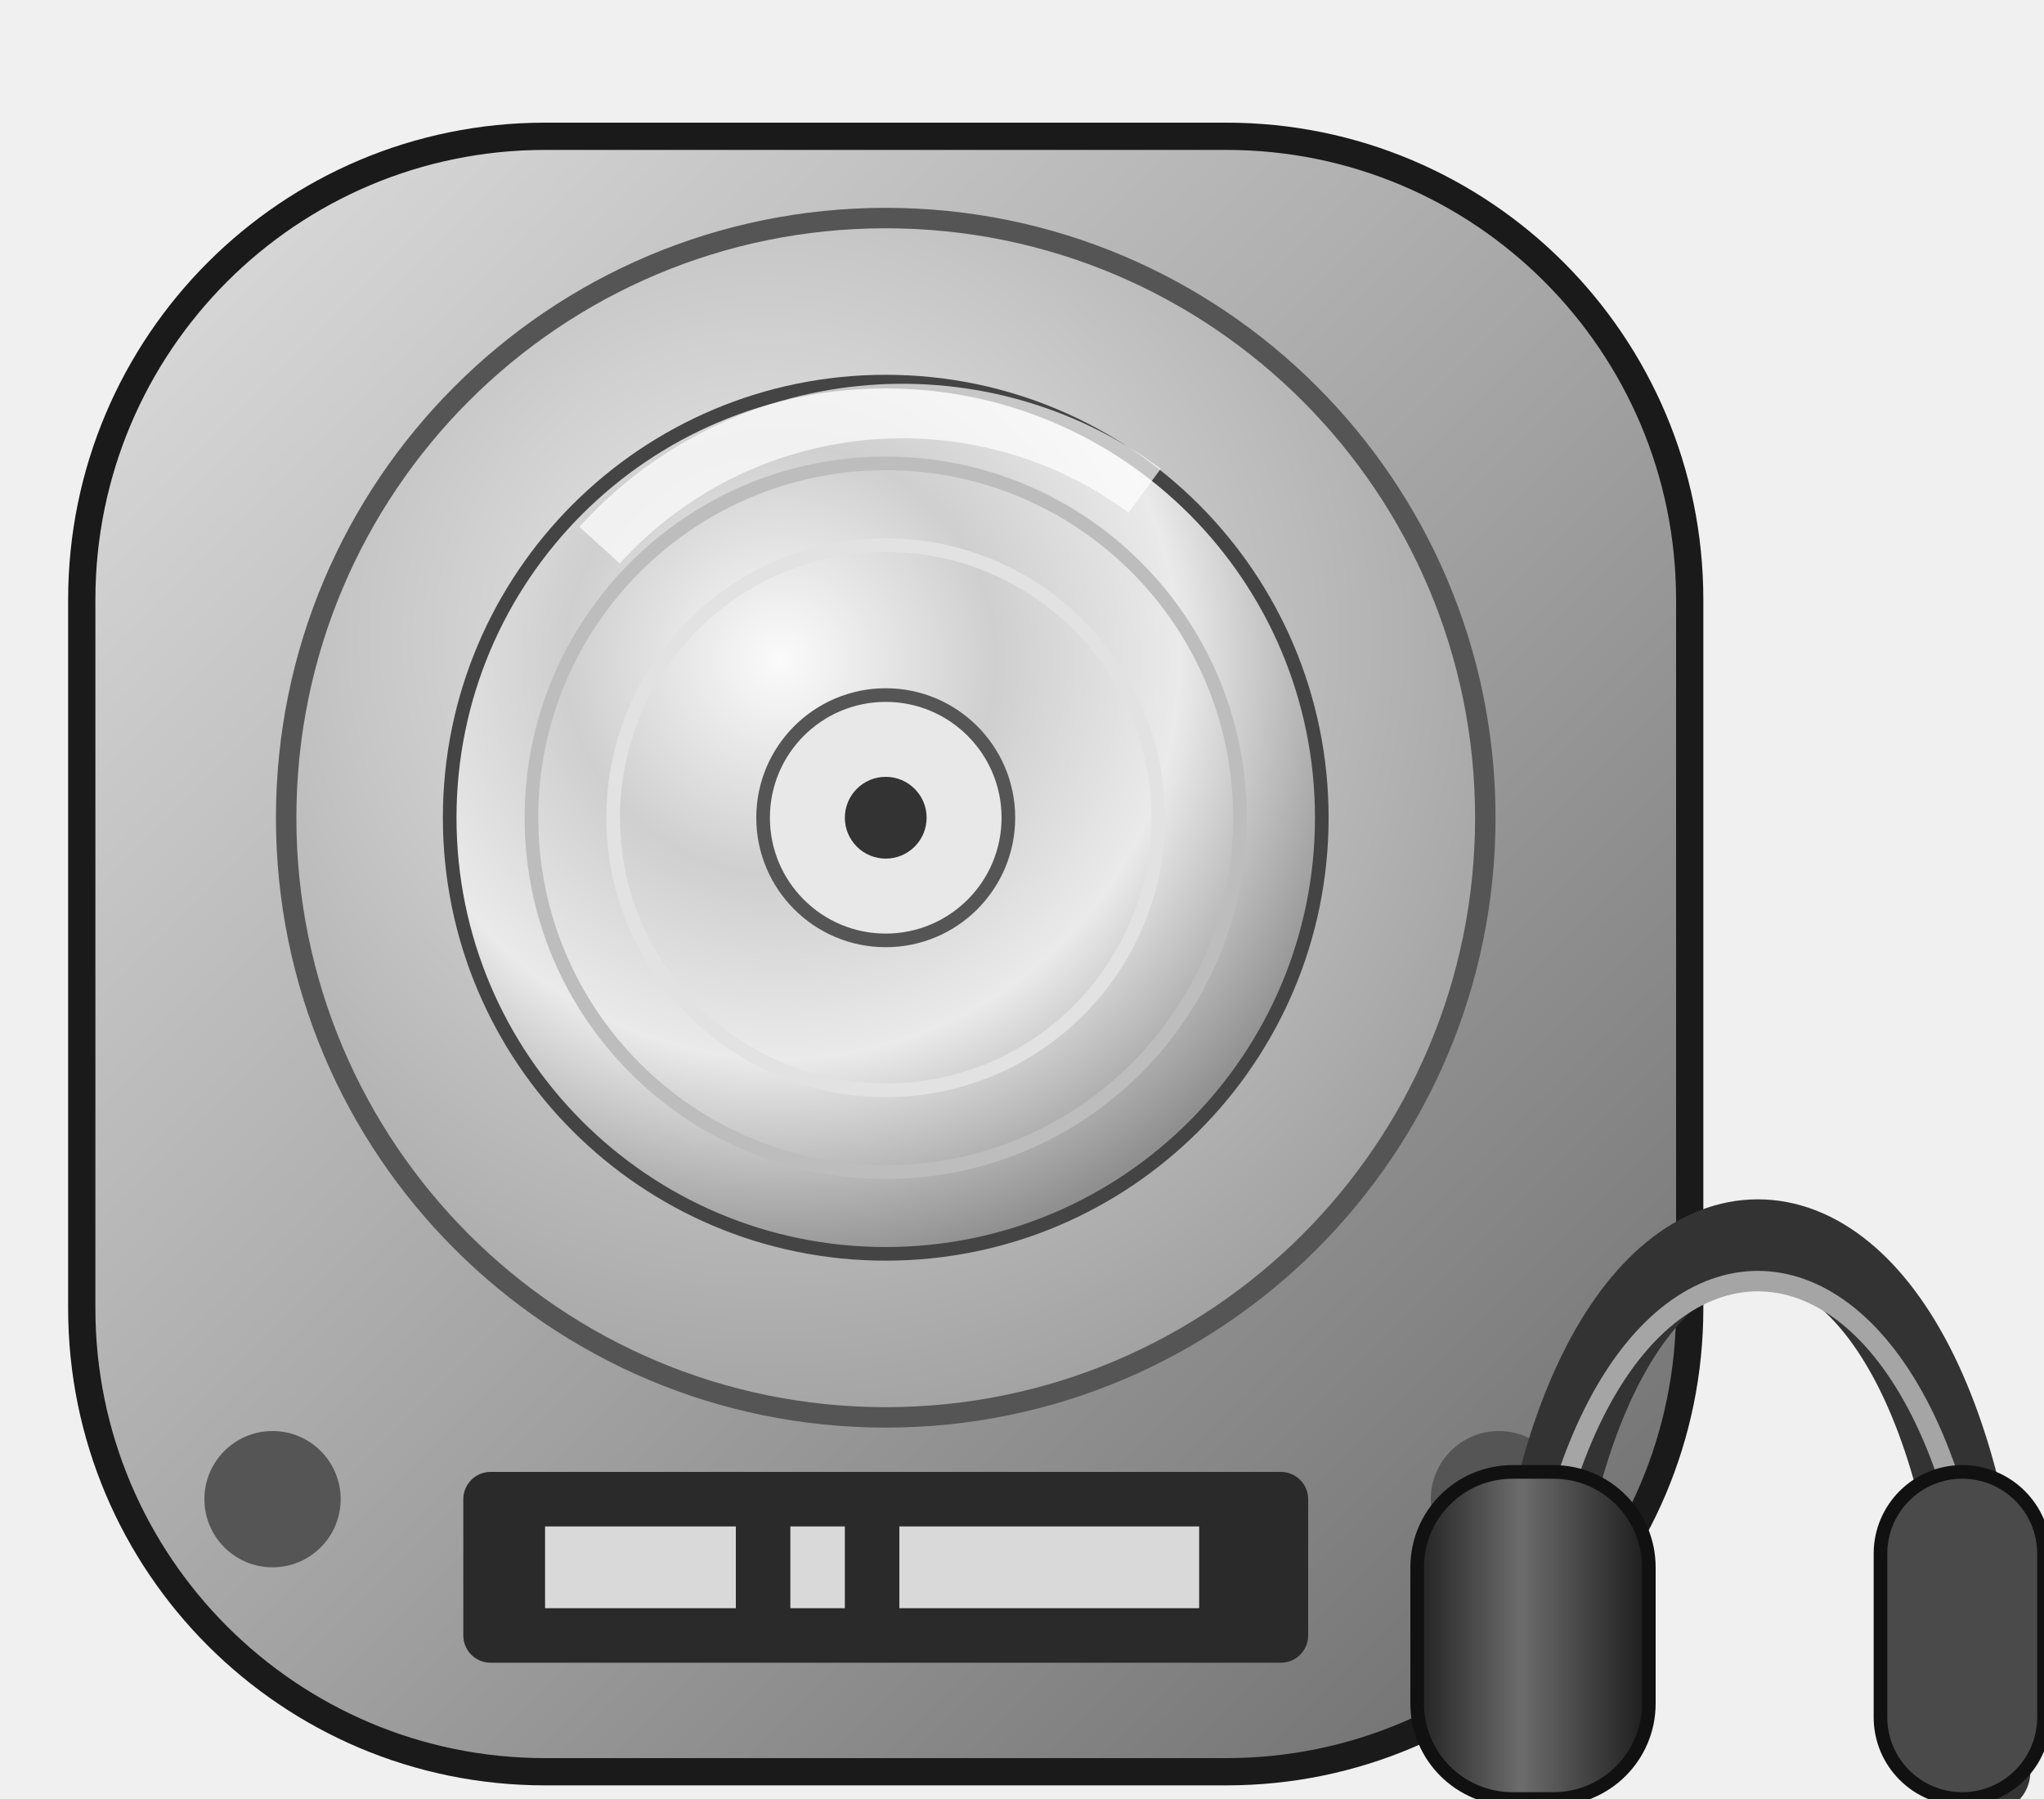
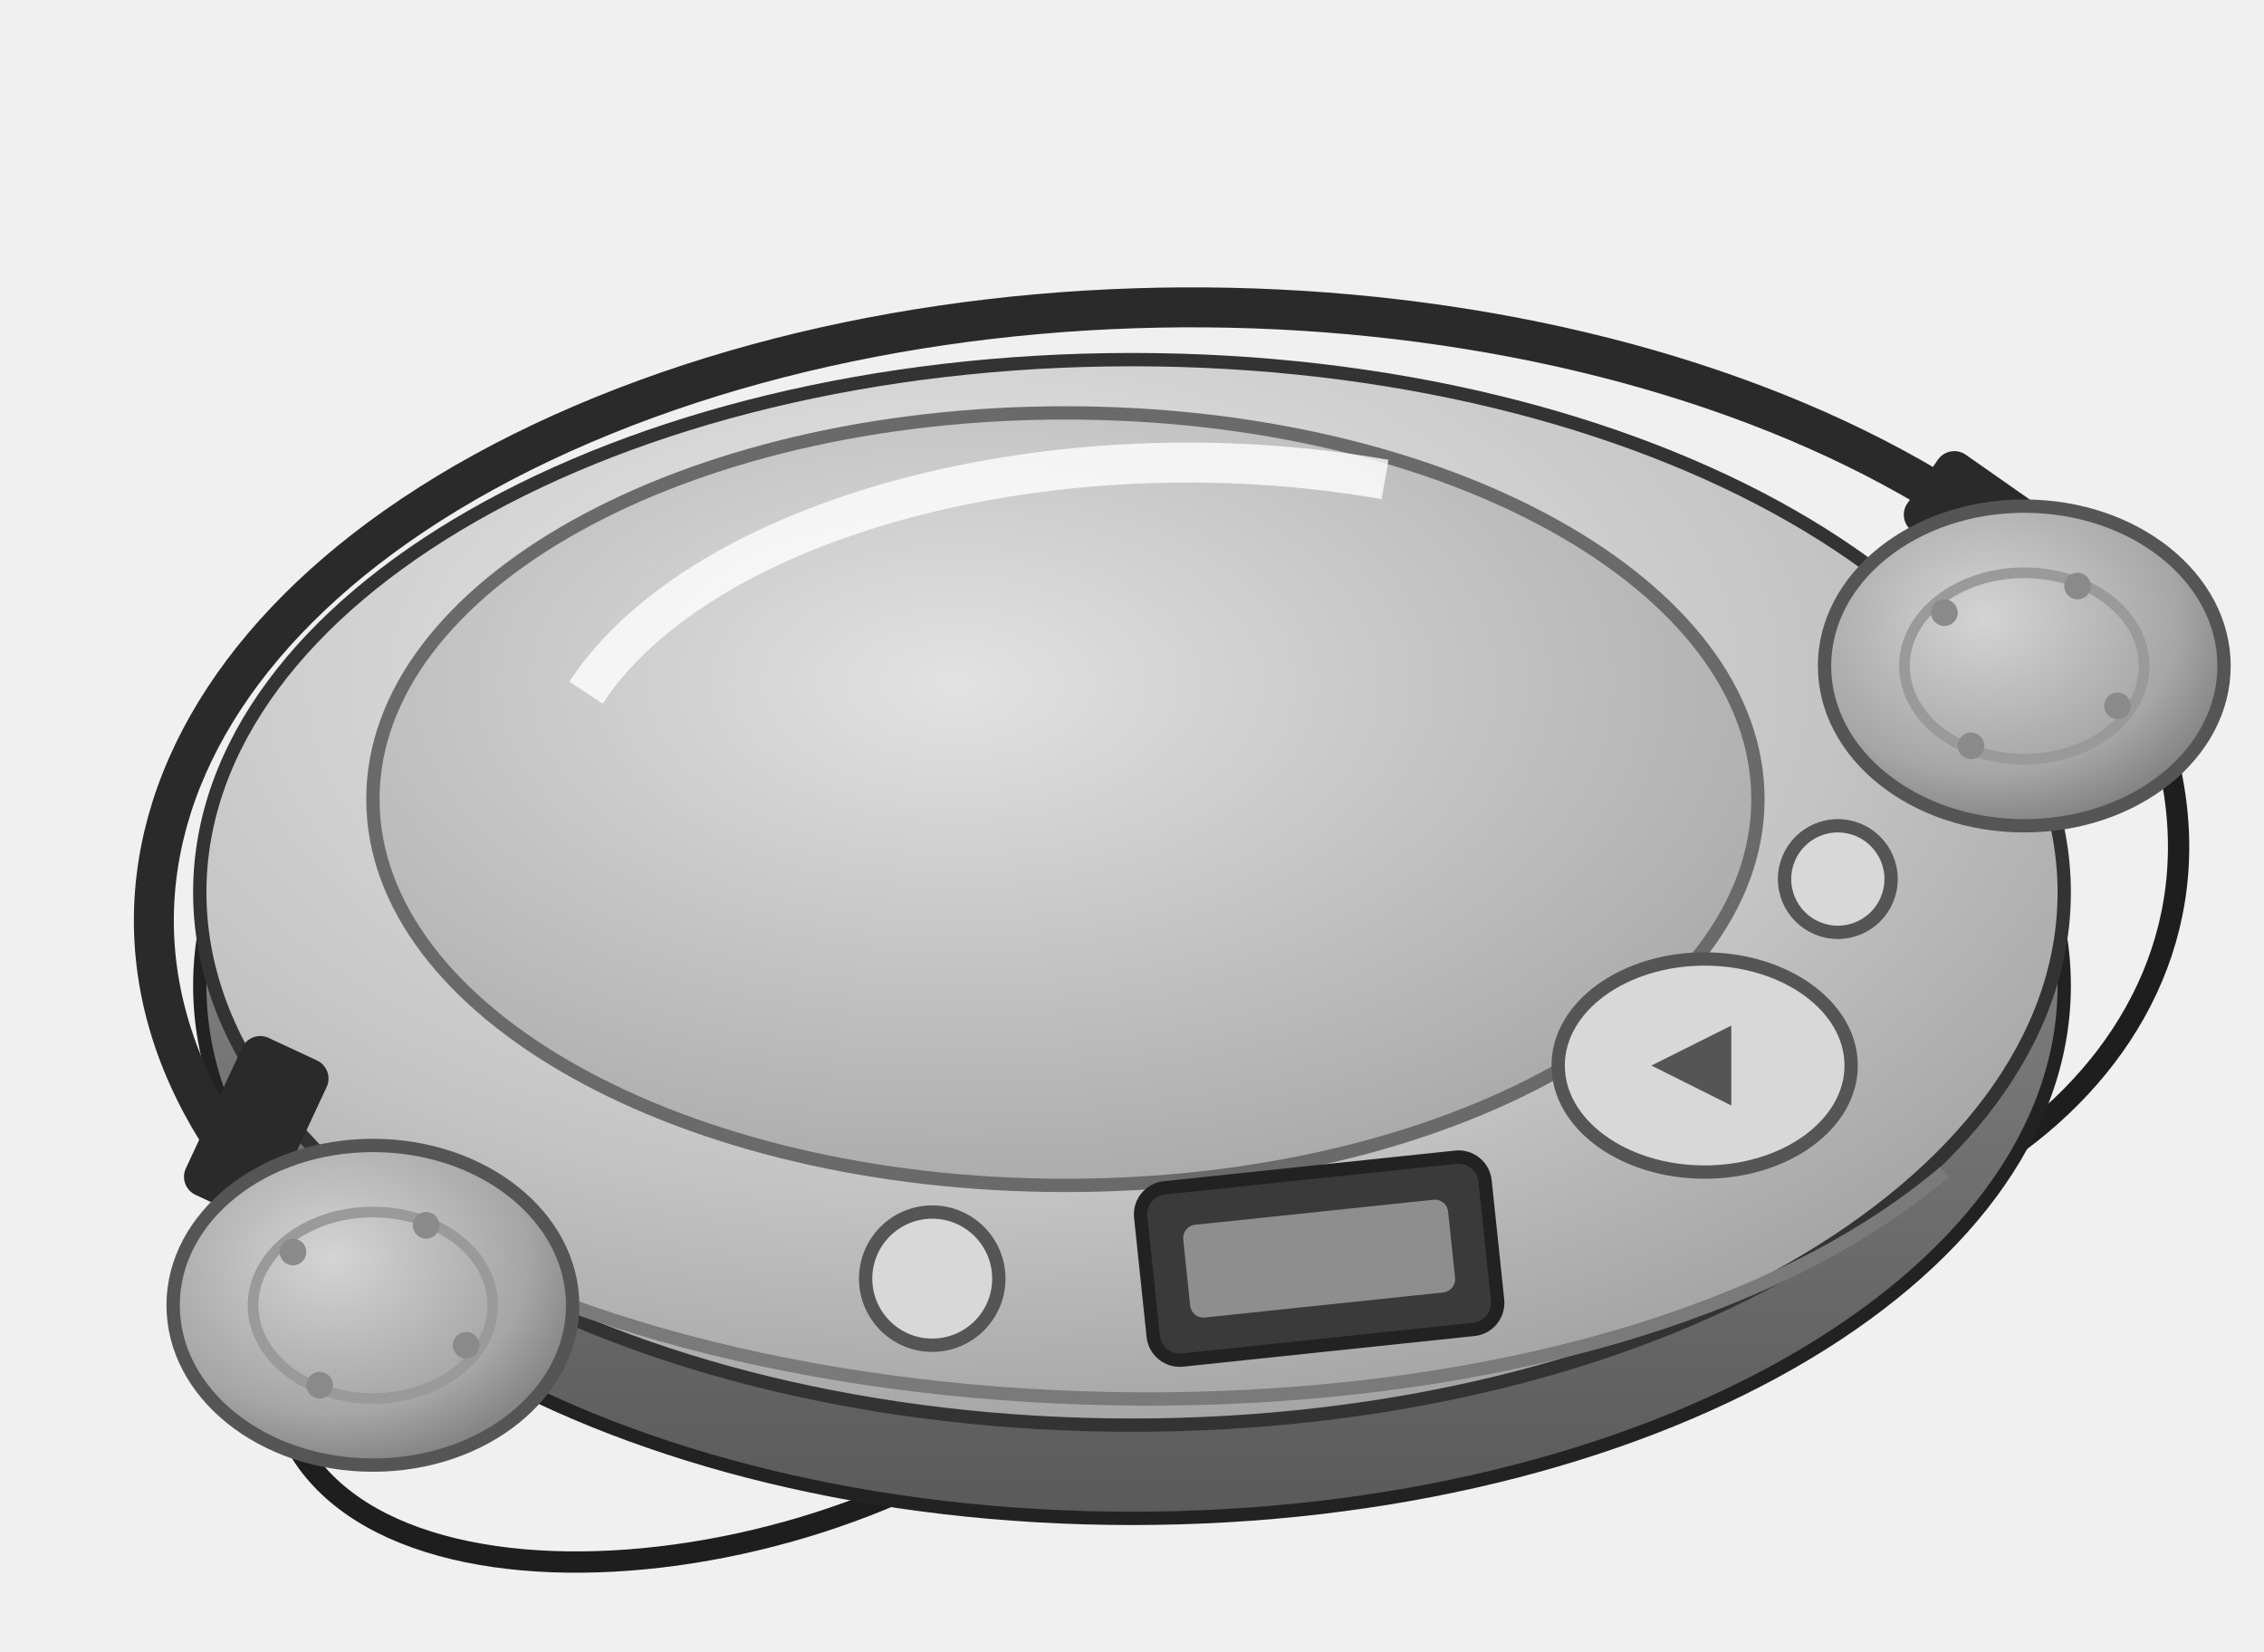
- <svg xmlns="http://www.w3.org/2000/svg" width="150" height="132" viewBox="0 0 150 132">
+ <svg xmlns="http://www.w3.org/2000/svg" width="170" height="124" viewBox="0 0 170 124">
  <defs>
-     <linearGradient id="cdb" x1="0" y1="0" x2="1" y2="1">
-       <stop offset="0" stop-color="#e0e0e0" />
-       <stop offset=".5" stop-color="#a6a6a6" />
-       <stop offset="1" stop-color="#6a6a6a" />
+     <linearGradient id="edge" x1="0" y1="0" x2="0" y2="1">
+       <stop offset="0" stop-color="#9c9c9c" />
+       <stop offset="1" stop-color="#5a5a5a" />
    </linearGradient>
-     <radialGradient id="lid" cx=".4" cy=".35" r=".75">
-       <stop offset="0" stop-color="#ececec" />
+     <radialGradient id="top" cx=".4" cy=".3" r=".8">
+       <stop offset="0" stop-color="#ededed" />
+       <stop offset=".6" stop-color="#c4c4c4" />
      <stop offset="1" stop-color="#9a9a9a" />
    </radialGradient>
-     <radialGradient id="disc" cx=".38" cy=".32" r=".7">
-       <stop offset="0" stop-color="#fbfbfb" />
-       <stop offset=".35" stop-color="#cfcfcf" />
-       <stop offset=".65" stop-color="#eaeaea" />
-       <stop offset="1" stop-color="#8f8f8f" />
+     <radialGradient id="lid" cx=".42" cy=".35" r=".7">
+       <stop offset="0" stop-color="#e2e2e2" />
+       <stop offset="1" stop-color="#a8a8a8" />
    </radialGradient>
-     <linearGradient id="cup" x1="0" y1="0" x2="1" y2="0">
-       <stop offset="0" stop-color="#222222" />
-       <stop offset=".45" stop-color="#6c6c6c" />
-       <stop offset="1" stop-color="#1c1c1c" />
-     </linearGradient>
+     <radialGradient id="foam" cx=".4" cy=".35" r=".7">
+       <stop offset="0" stop-color="#d4d4d4" />
+       <stop offset=".7" stop-color="#a6a6a6" />
+       <stop offset="1" stop-color="#7c7c7c" />
+     </radialGradient>
  </defs>
-   <rect x="6" y="10" width="118" height="120" rx="34" fill="url(#cdb)" stroke="#1a1a1a" stroke-width="2" />
-   <circle cx="65" cy="60" r="44" fill="url(#lid)" stroke="#555555" stroke-width="1.5" />
-   <circle cx="65" cy="60" r="32" fill="url(#disc)" stroke="#444444" />
-   <circle cx="65" cy="60" r="26" fill="none" stroke="#bdbdbd" />
-   <circle cx="65" cy="60" r="20" fill="none" stroke="#e2e2e2" />
-   <path d="M44 40 A30 30 0 0 1 84 36" fill="none" stroke="#ffffff" stroke-width="4" opacity="0.7" />
-   <circle cx="65" cy="60" r="9" fill="#e8e8e8" stroke="#555555" />
-   <circle cx="65" cy="60" r="3" fill="#333333" />
-   <rect x="34" y="108" width="62" height="14" rx="2" fill="#2a2a2a" />
-   <rect x="40" y="112" width="14" height="6" fill="#d9d9d9" />
-   <rect x="58" y="112" width="4" height="6" fill="#d9d9d9" />
-   <rect x="66" y="112" width="22" height="6" fill="#d9d9d9" />
-   <circle cx="20" cy="110" r="5" fill="#555555" />
-   <circle cx="110" cy="110" r="5" fill="#555555" />
-   <path d="M112 130 C112 78 146 78 146 130" fill="none" stroke="#333333" stroke-width="6" stroke-linecap="round" />
-   <path d="M112 130 C112 82 146 82 146 130" fill="none" stroke="#a5a5a5" stroke-width="1.5" />
-   <rect x="104" y="108" width="17" height="24" rx="7" fill="url(#cup)" stroke="#111111" />
-   <rect x="138" y="108" width="12" height="24" rx="6" fill="#4a4a4a" stroke="#111111" />
+   <path d="M22 108 C30 124 70 118 84 100 M163 58 C168 82 140 98 120 92" fill="none" stroke="#1e1e1e" stroke-width="1.6" />
+   <ellipse cx="85" cy="74" rx="70" ry="40" fill="url(#edge)" stroke="#222" />
+   <ellipse cx="85" cy="67" rx="70" ry="40" fill="url(#top)" stroke="#333" />
+   <ellipse cx="80" cy="60" rx="52" ry="29" fill="url(#lid)" stroke="#6a6a6a" />
+   <path d="M44 52 A48 26 0 0 1 104 36" fill="none" stroke="#ffffff" stroke-width="3" opacity=".8" />
+   <path d="M30 92 C60 110 120 110 146 88" fill="none" stroke="#7a7a7a" stroke-width="1" />
+   <rect x="86" y="88" width="26" height="13" rx="2" fill="#3a3a3a" stroke="#222" transform="rotate(-6 99 94)" />
+   <rect x="89" y="91" width="20" height="7" rx="1" fill="#8e8e8e" transform="rotate(-6 99 94)" />
+   <circle cx="70" cy="96" r="5" fill="#d8d8d8" stroke="#555" />
+   <ellipse cx="128" cy="80" rx="11" ry="8" fill="#d8d8d8" stroke="#555" />
+   <path d="M124 80 l6 -3 v6 z" fill="#555" />
+   <circle cx="138" cy="66" r="4" fill="#d8d8d8" stroke="#555" />
+   <path d="M24 94 A78 46 0 0 1 150 40" fill="none" stroke="#2a2a2a" stroke-width="3" stroke-linecap="round" />
+   <rect x="16" y="78" width="7" height="13" rx="1.5" fill="#2a2a2a" transform="rotate(25 19 84)" />
+   <rect x="146" y="34" width="7" height="13" rx="1.5" fill="#2a2a2a" transform="rotate(-55 149 40)" />
+   <ellipse cx="28" cy="98" rx="15" ry="12" fill="url(#foam)" stroke="#555" />
+   <ellipse cx="28" cy="98" rx="9" ry="7" fill="none" stroke="#9a9a9a" stroke-width=".8" />
+   <ellipse cx="152" cy="50" rx="15" ry="12" fill="url(#foam)" stroke="#555" />
+   <ellipse cx="152" cy="50" rx="9" ry="7" fill="none" stroke="#9a9a9a" stroke-width=".8" />
+   <g fill="#8a8a8a">
+     <circle cx="22" cy="94" r="1" />
+     <circle cx="32" cy="92" r="1" />
+     <circle cx="35" cy="101" r="1" />
+     <circle cx="24" cy="104" r="1" />
+     <circle cx="146" cy="46" r="1" />
+     <circle cx="156" cy="44" r="1" />
+     <circle cx="159" cy="53" r="1" />
+     <circle cx="148" cy="56" r="1" />
+   </g>
</svg>
